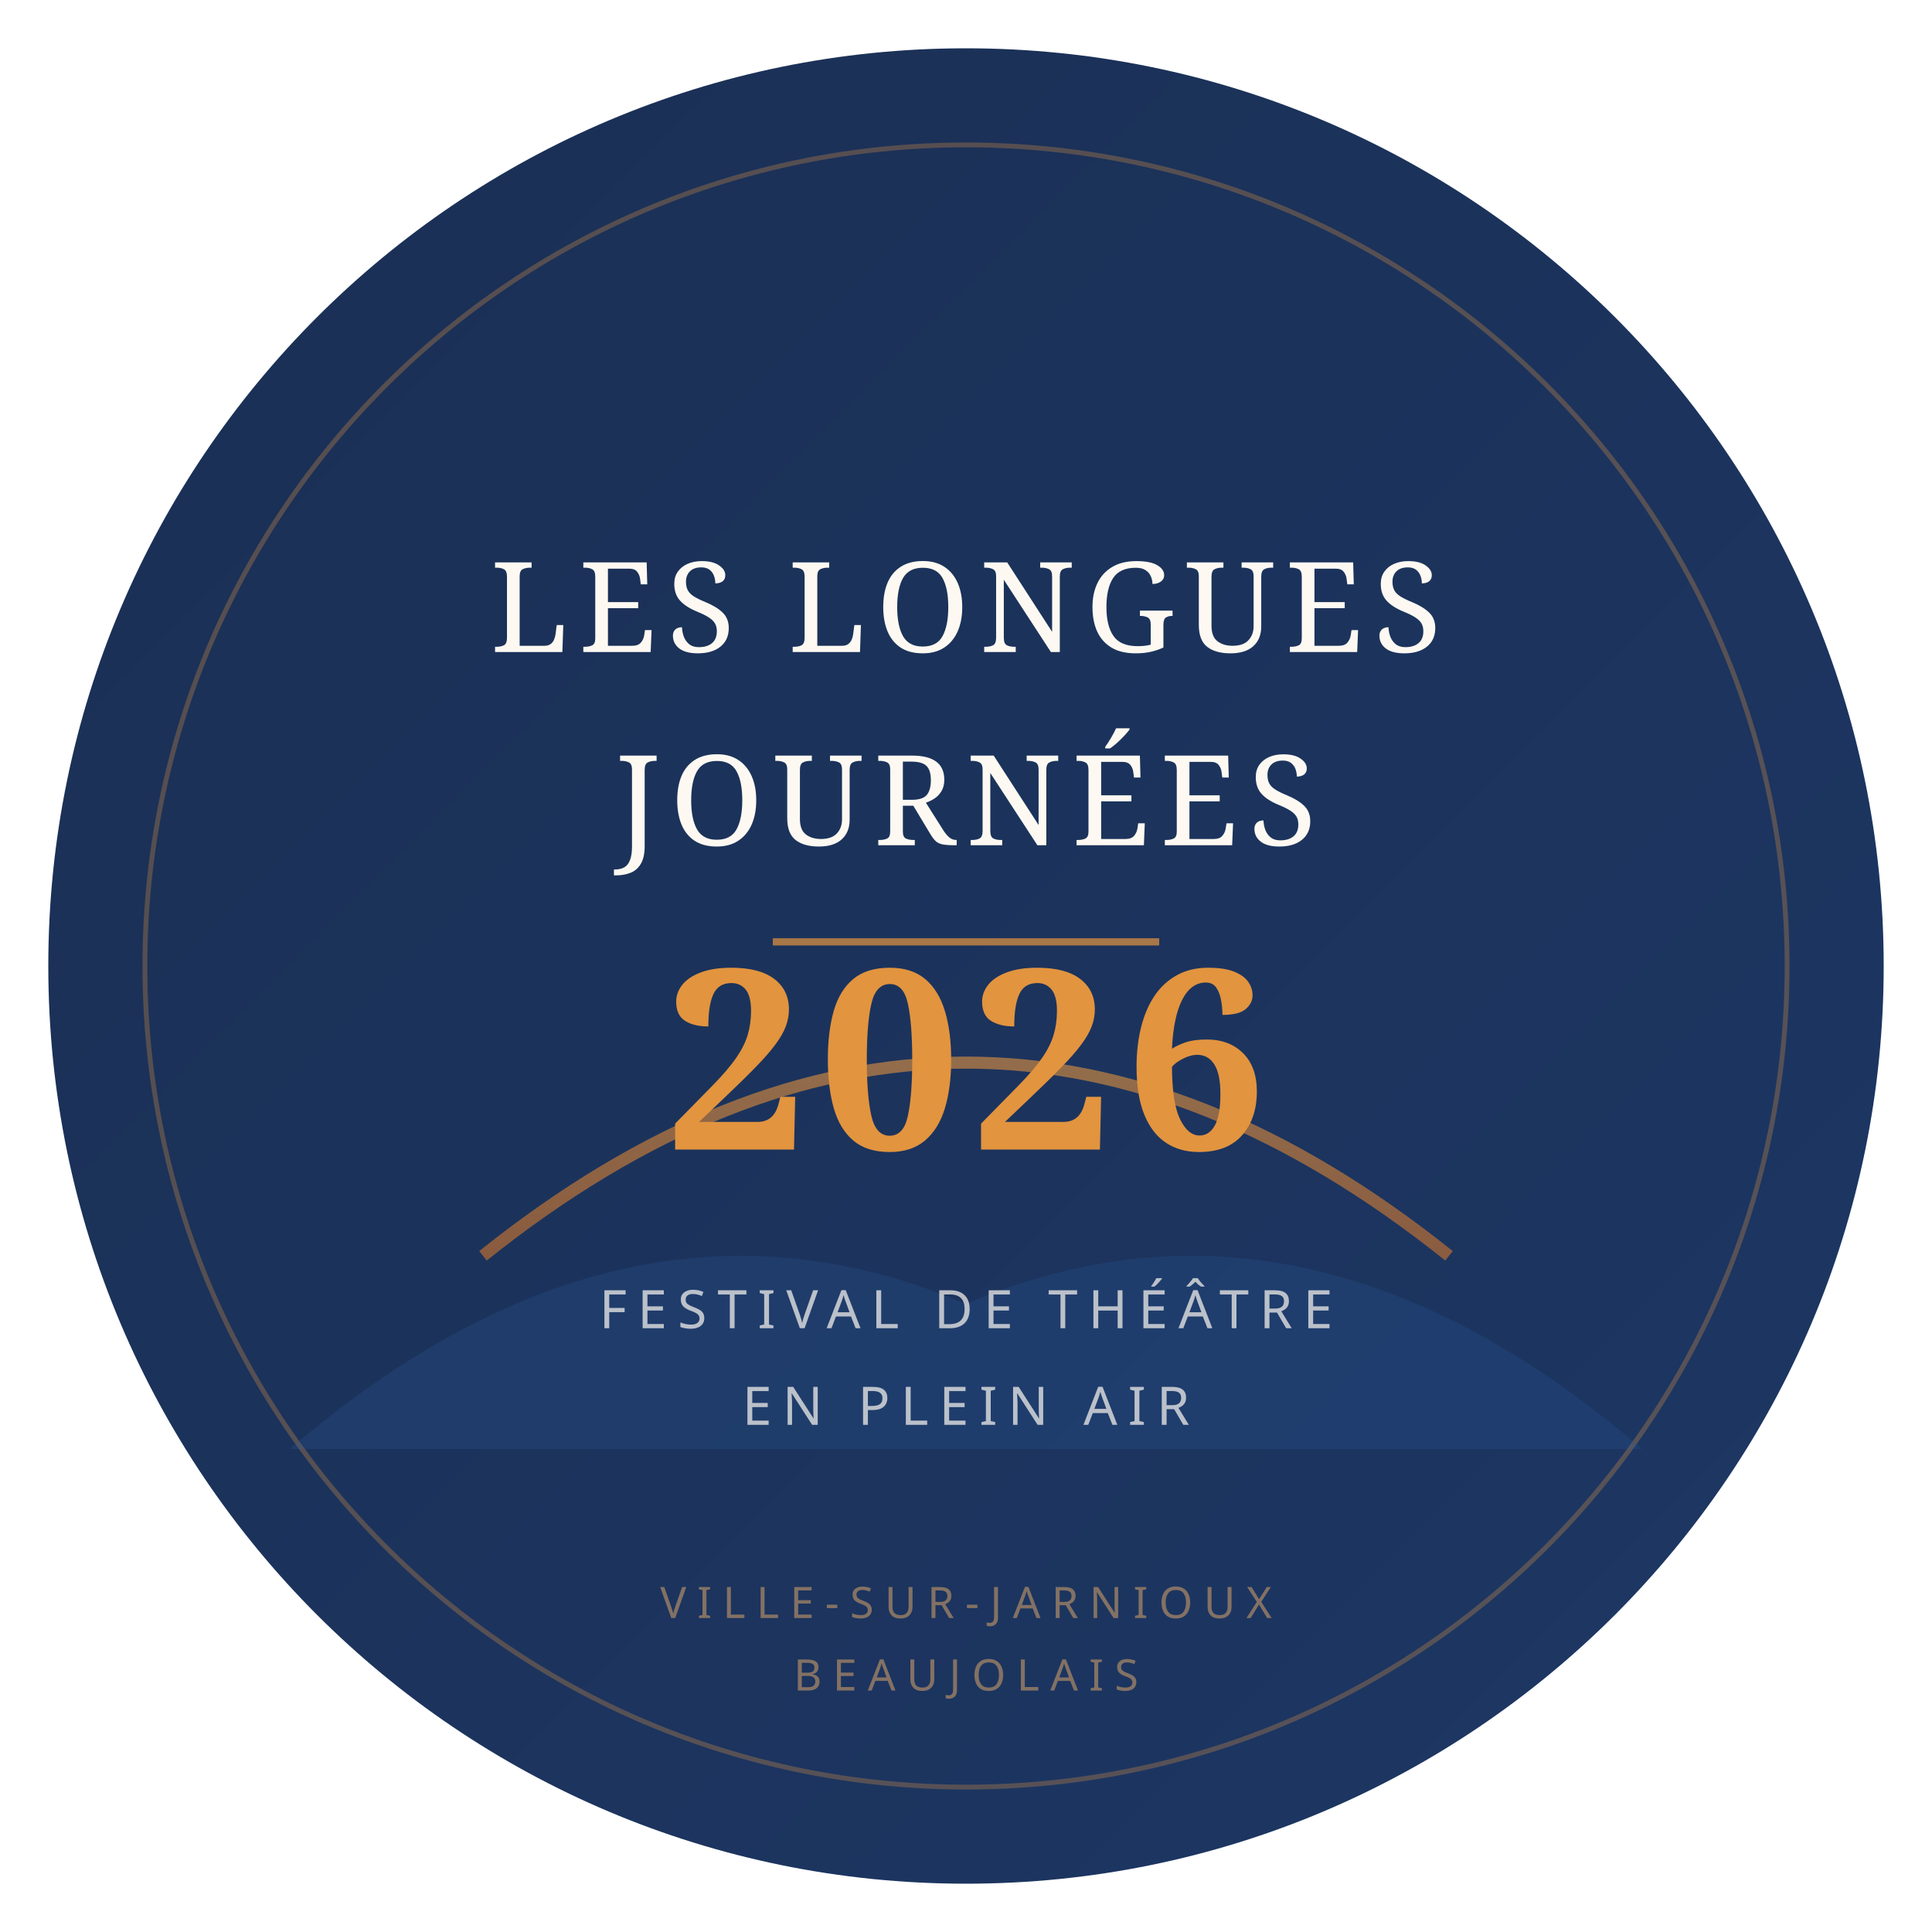
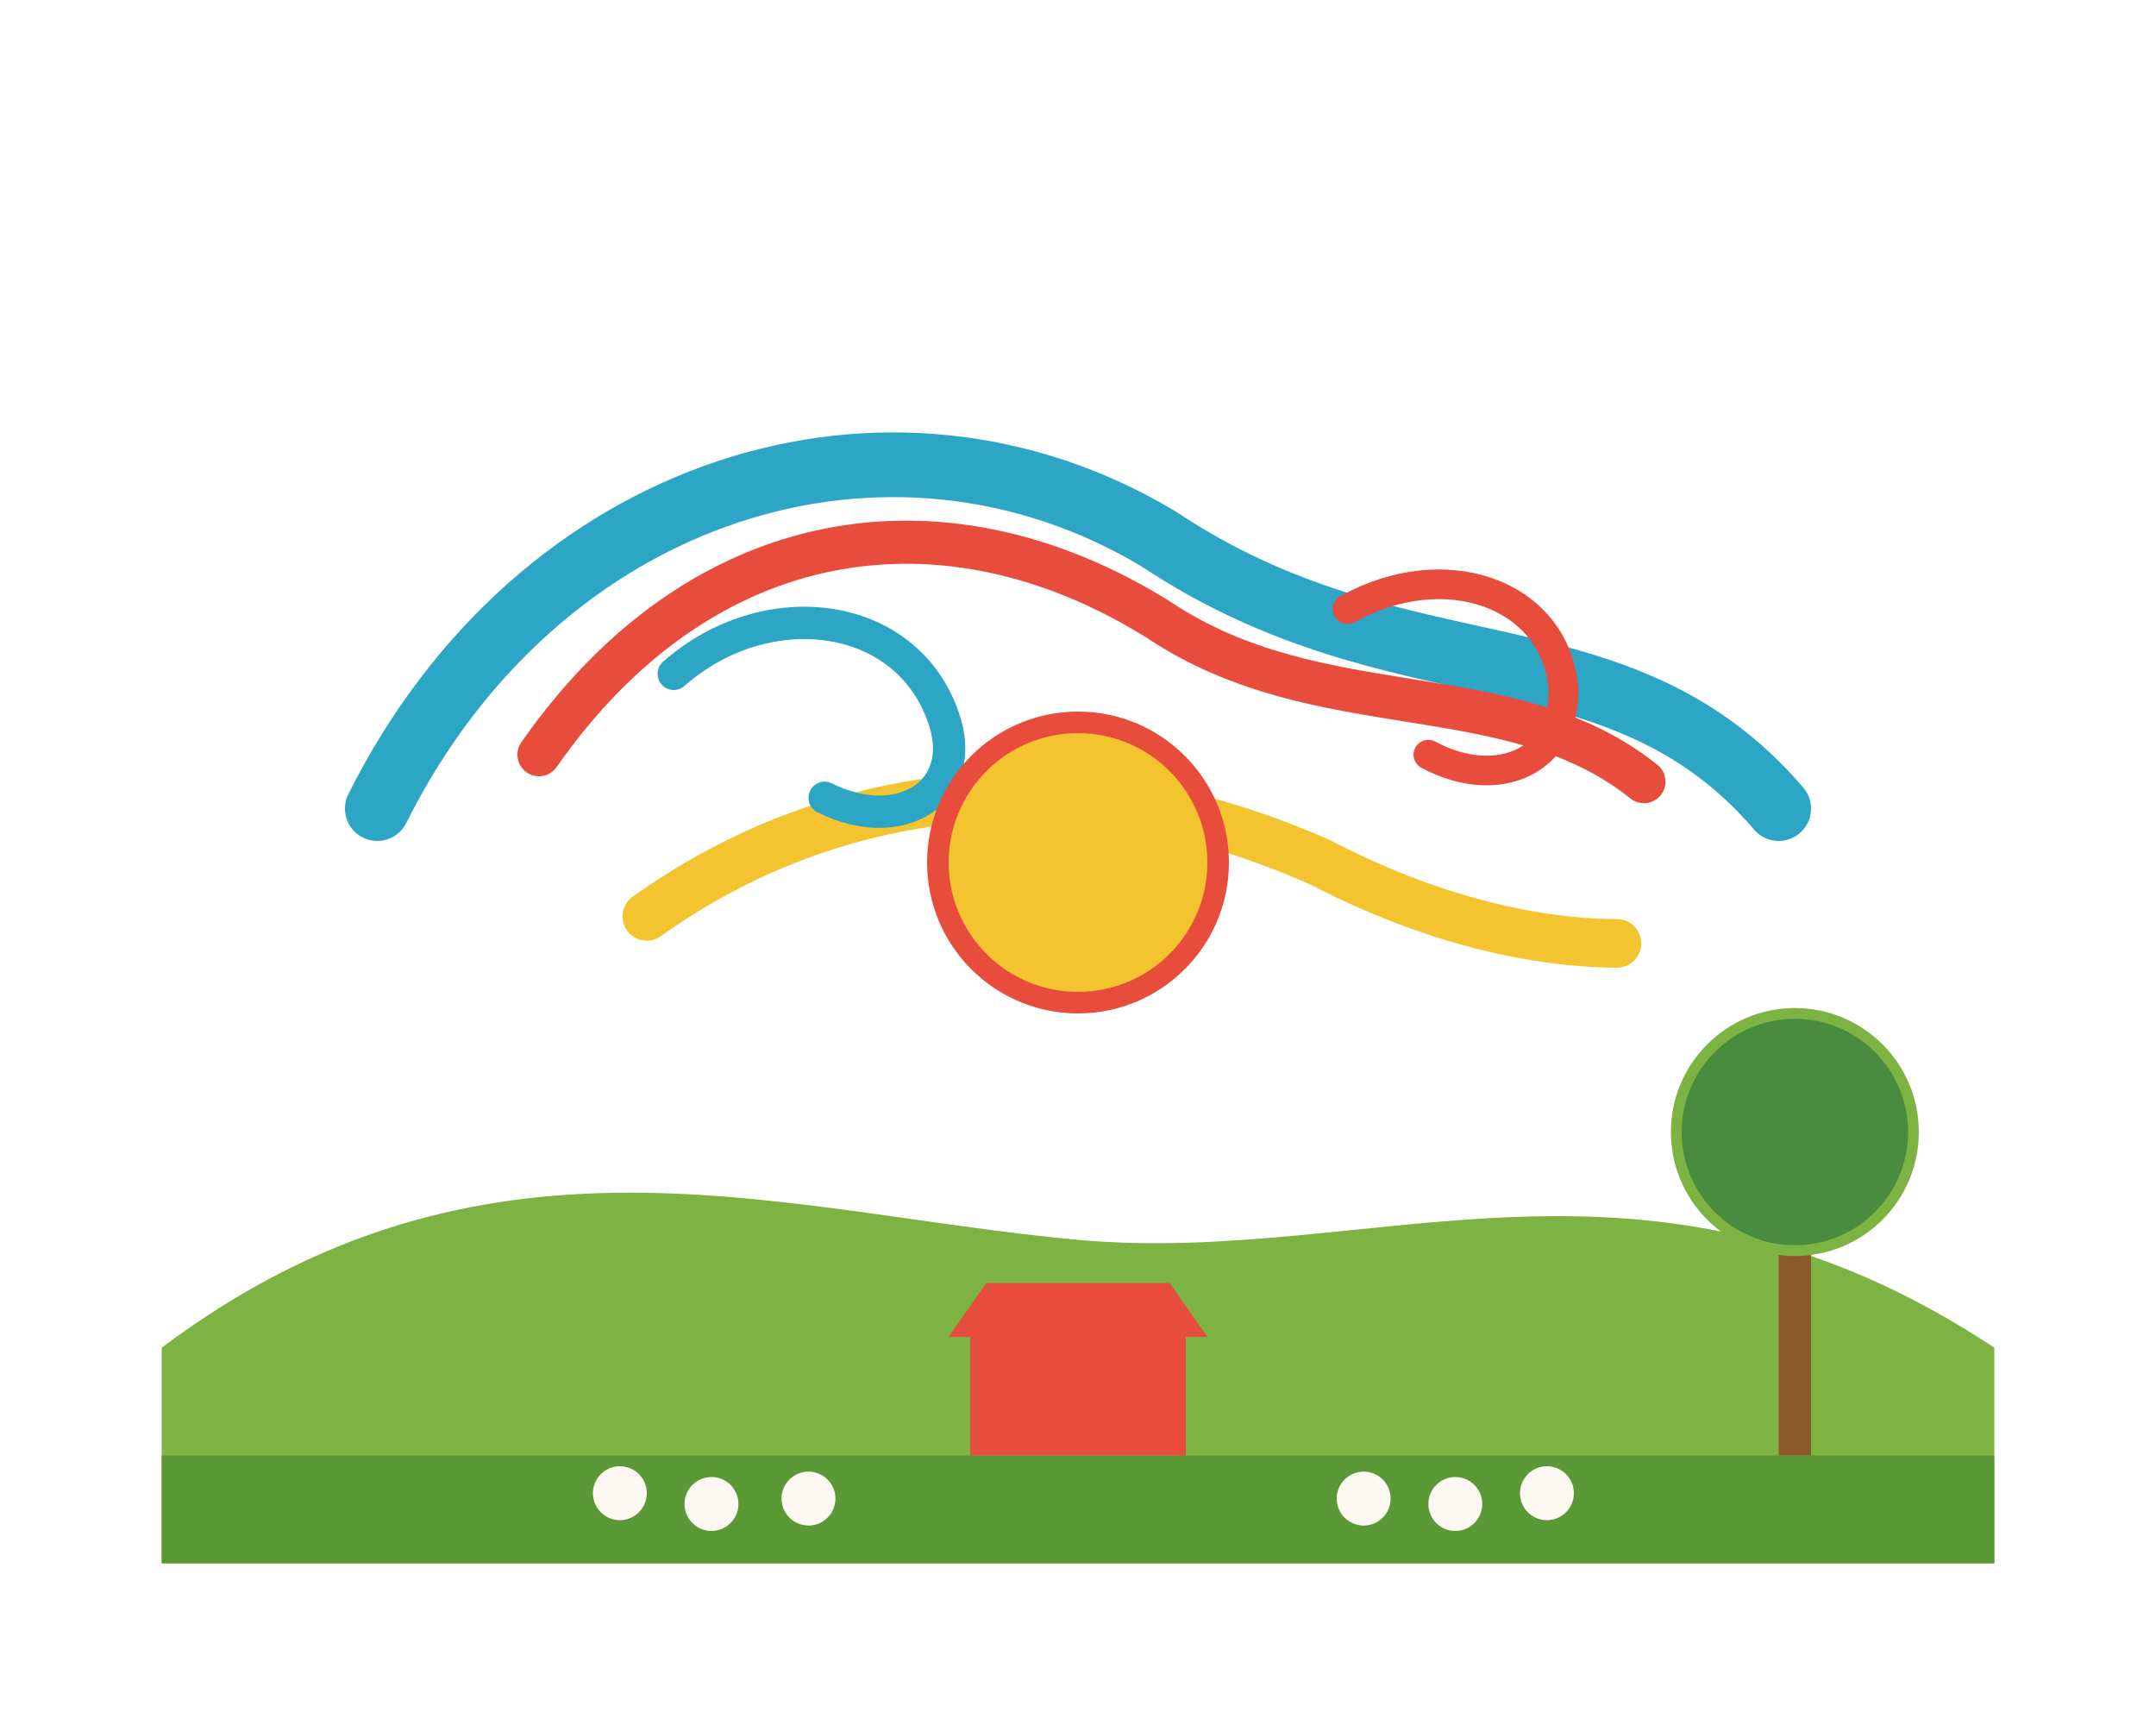
- <svg xmlns="http://www.w3.org/2000/svg" viewBox="0 0 400 400" width="400" height="400">
-   <defs>
-     <linearGradient id="bg" x1="0" y1="0" x2="1" y2="1">
-       <stop offset="0%" stop-color="#1a2f54" />
-       <stop offset="100%" stop-color="#1d3764" />
-     </linearGradient>
-     <linearGradient id="accent" x1="0" y1="0" x2="0" y2="1">
-       <stop offset="0%" stop-color="#e2943f" />
-       <stop offset="100%" stop-color="#d4762c" />
-     </linearGradient>
-   </defs>
-   <circle cx="200" cy="200" r="190" fill="url(#bg)" />
-   <circle cx="200" cy="200" r="170" fill="none" stroke="#e2943f" stroke-width="1" opacity="0.3" />
-   <path d="M 100 260 Q 200 180 300 260" fill="none" stroke="url(#accent)" stroke-width="2.5" opacity="0.6" />
-   <path d="M 60 300 Q 130 240 200 270 Q 270 240 340 300 Z" fill="#2b5ea7" opacity="0.2" />
-   <text x="200" y="135" text-anchor="middle" font-family="Georgia, 'Playfair Display', serif" font-size="26" fill="#fdf9f2" letter-spacing="0.08em" font-weight="400">LES LONGUES</text>
-   <text x="200" y="175" text-anchor="middle" font-family="Georgia, 'Playfair Display', serif" font-size="26" fill="#fdf9f2" letter-spacing="0.08em" font-weight="400">JOURNÉES</text>
-   <line x1="160" y1="195" x2="240" y2="195" stroke="#e2943f" stroke-width="1.5" opacity="0.7" />
-   <text x="200" y="238" text-anchor="middle" font-family="Georgia, 'Playfair Display', serif" font-size="52" fill="#e2943f" font-weight="700" letter-spacing="0.05em">2026</text>
-   <text x="200" y="275" text-anchor="middle" font-family="'DM Sans', system-ui, sans-serif" font-size="11" fill="#fdf9f2" letter-spacing="0.2em" opacity="0.7" font-weight="300">FESTIVAL DE THÉÂTRE</text>
-   <text x="200" y="295" text-anchor="middle" font-family="'DM Sans', system-ui, sans-serif" font-size="11" fill="#fdf9f2" letter-spacing="0.2em" opacity="0.7" font-weight="300">EN PLEIN AIR</text>
-   <text x="200" y="335" text-anchor="middle" font-family="'DM Sans', system-ui, sans-serif" font-size="9" fill="#e9ae6a" letter-spacing="0.25em" opacity="0.5" font-weight="400">VILLE-SUR-JARNIOUX</text>
-   <text x="200" y="350" text-anchor="middle" font-family="'DM Sans', system-ui, sans-serif" font-size="9" fill="#e9ae6a" letter-spacing="0.25em" opacity="0.5" font-weight="400">BEAUJOLAIS</text>
+ <svg xmlns="http://www.w3.org/2000/svg" viewBox="0 0 400 320" width="400" height="320">
+   <g stroke-linecap="round" fill="none">
+     <path d="M 70 150 C 100 90, 165 70, 215 100 C 260 130, 300 115, 330 150" stroke="#2ca6c4" stroke-width="12" />
+     <path d="M 100 140 C 130 97, 175 90, 215 115 C 245 135, 280 125, 305 145" stroke="#e74c3c" stroke-width="8" />
+     <path d="M 120 170 C 155 145, 200 140, 245 160 C 270 173, 290 175, 300 175" stroke="#f4c430" stroke-width="9" />
+     <path d="M 125 125 C 142 110, 168 113, 175 133 C 180 147, 167 155, 153 148" stroke="#2ca6c4" stroke-width="6" />
+     <path d="M 250 113 C 268 103, 288 110, 290 127 C 291 141, 278 147, 265 140" stroke="#e74c3c" stroke-width="5.5" />
+   </g>
+   <circle cx="200" cy="160" r="26" fill="#f4c430" />
+   <circle cx="200" cy="160" r="26" fill="none" stroke="#e74c3c" stroke-width="4" />
+   <path d="M 30 250 C 90 205, 145 225, 200 230 C 255 235, 305 207, 370 250 L 370 290 L 30 290 Z" fill="#7cb342" />
+   <path d="M 30 270 L 370 270 L 370 290 L 30 290 Z" fill="#5a9935" />
+   <rect x="180" y="248" width="40" height="22" fill="#e74c3c" />
+   <path d="M 176 248 L 224 248 L 217 238 L 183 238 Z" fill="#e74c3c" />
+   <g fill="#fdf9f2">
+     <circle cx="115" cy="277" r="5" />
+     <circle cx="132" cy="279" r="5" />
+     <circle cx="150" cy="278" r="5" />
+     <circle cx="253" cy="278" r="5" />
+     <circle cx="270" cy="279" r="5" />
+     <circle cx="287" cy="277" r="5" />
+   </g>
+   <rect x="330" y="220" width="6" height="50" fill="#8b5a2b" />
+   <circle cx="333" cy="210" r="22" fill="#4a8c3f" />
+   <circle cx="333" cy="210" r="22" fill="none" stroke="#7cb342" stroke-width="2" />
</svg>
